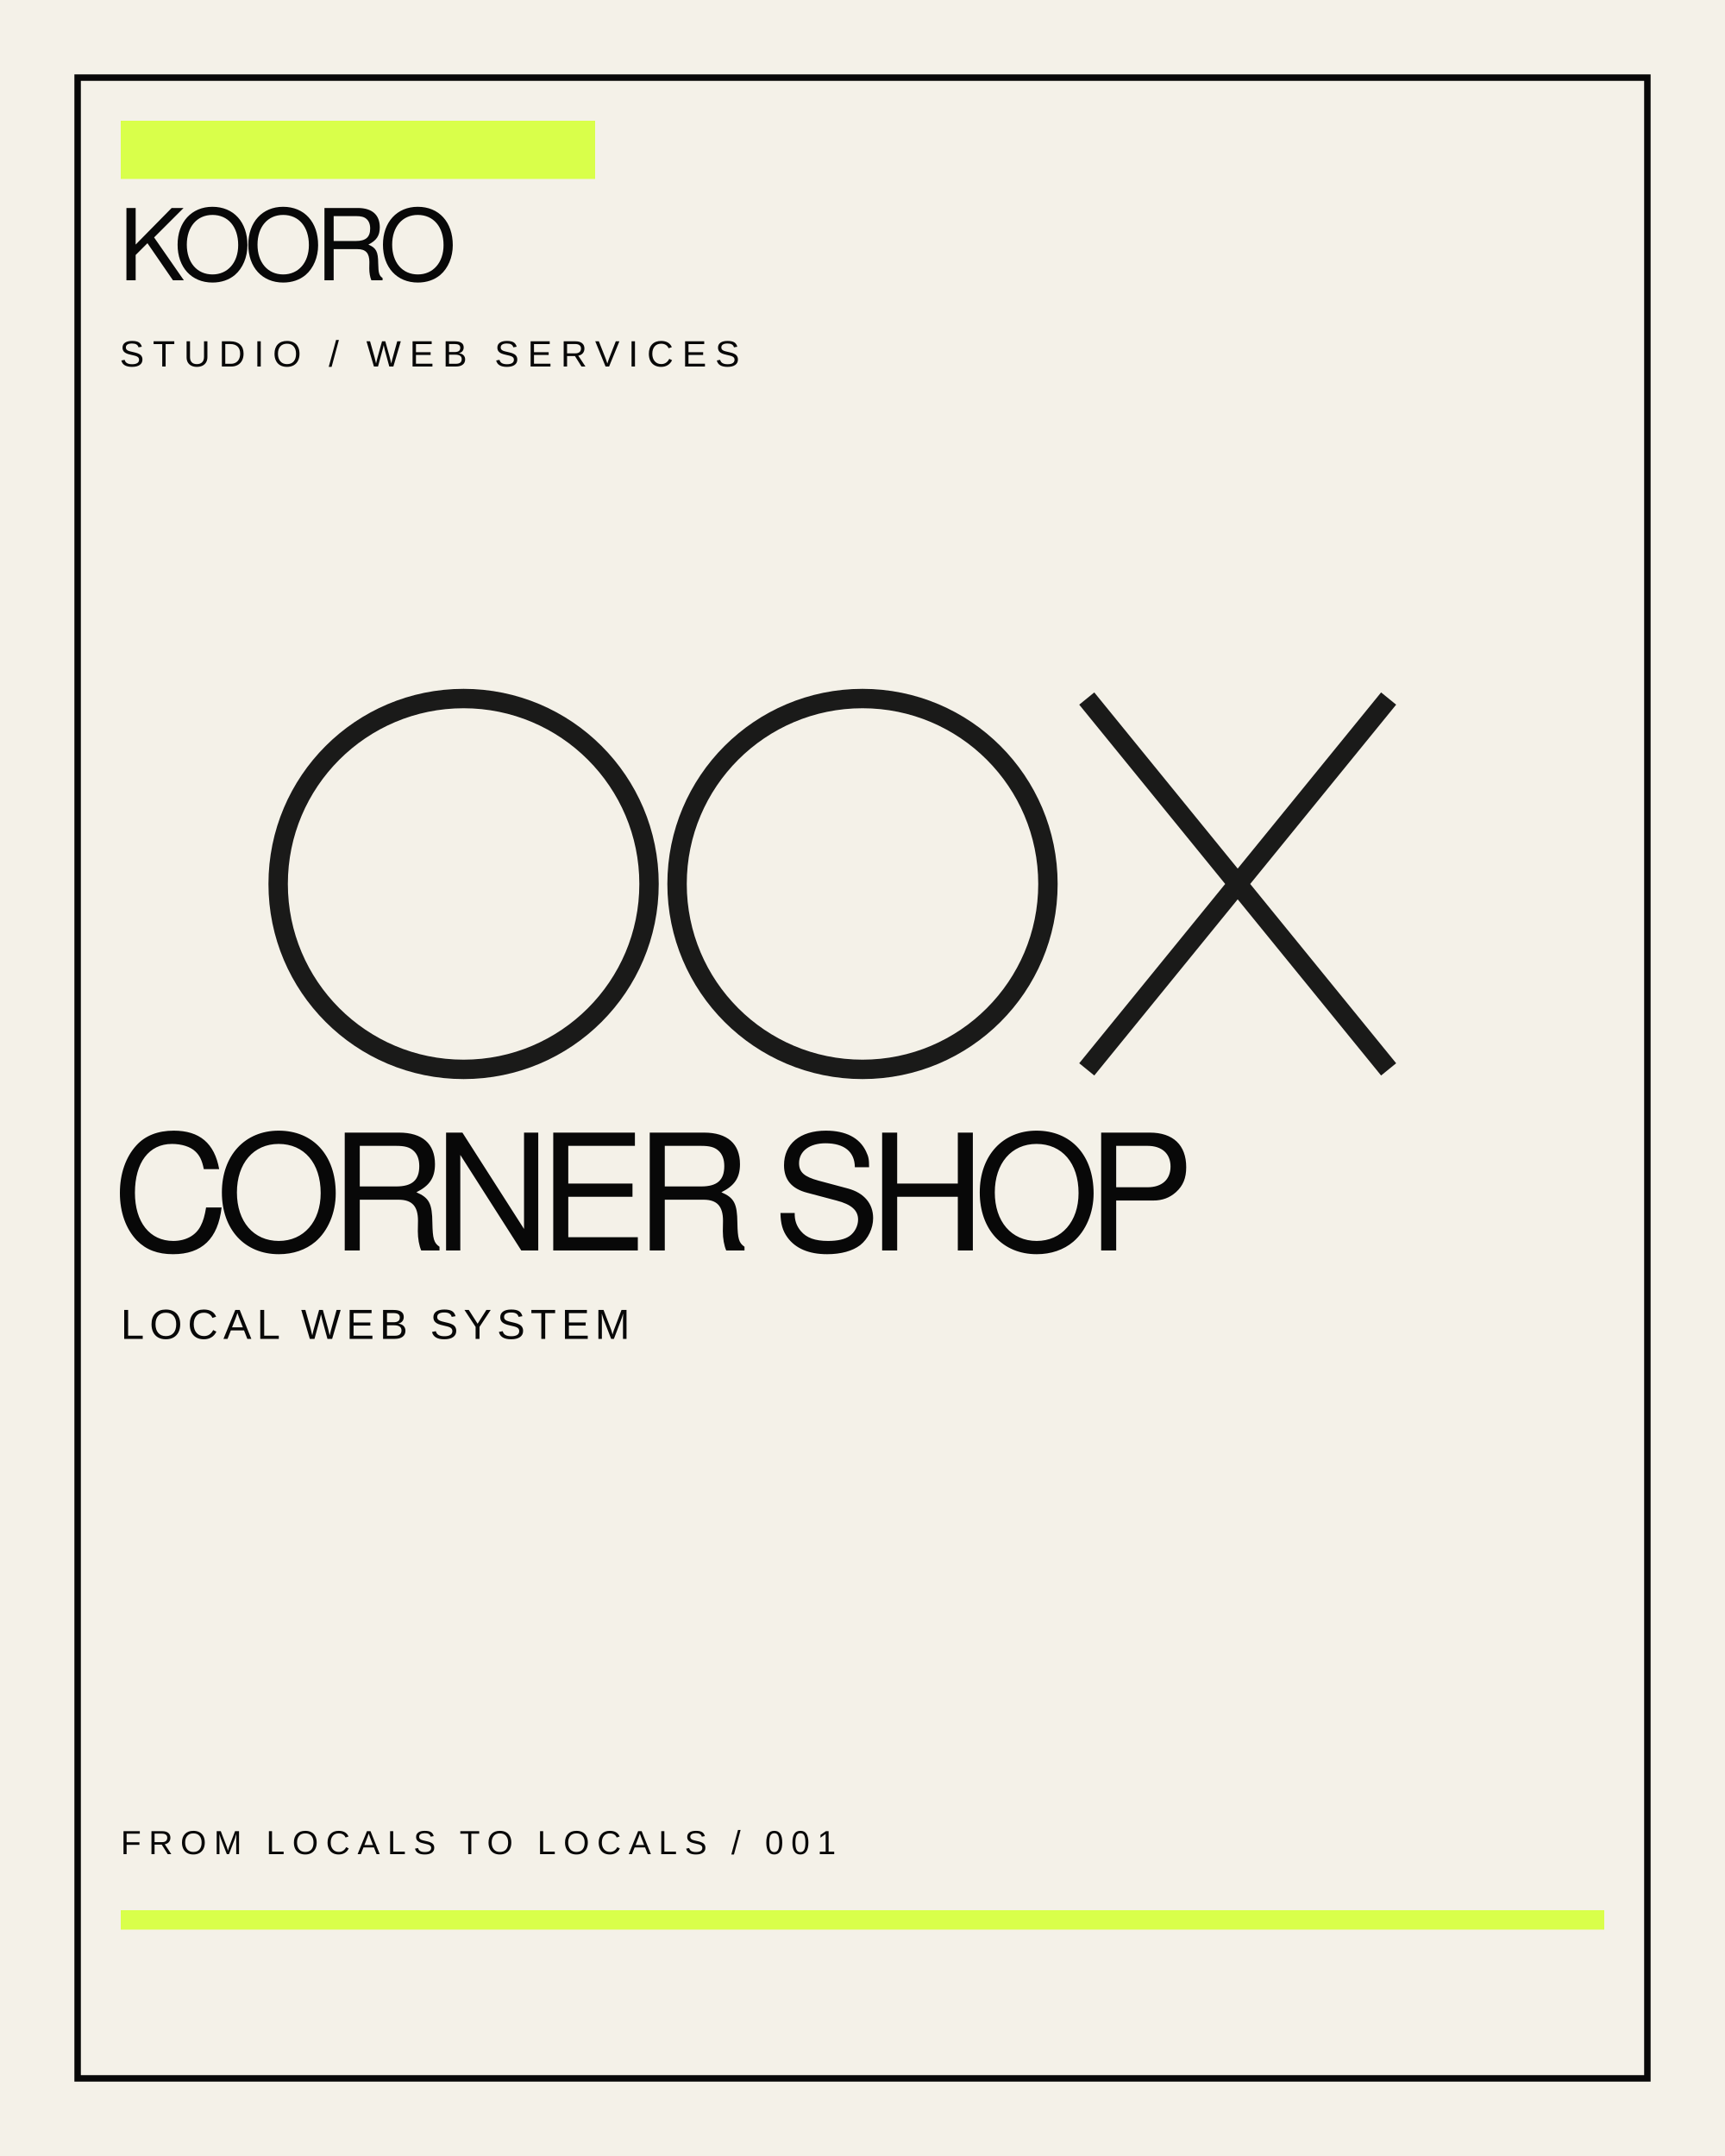
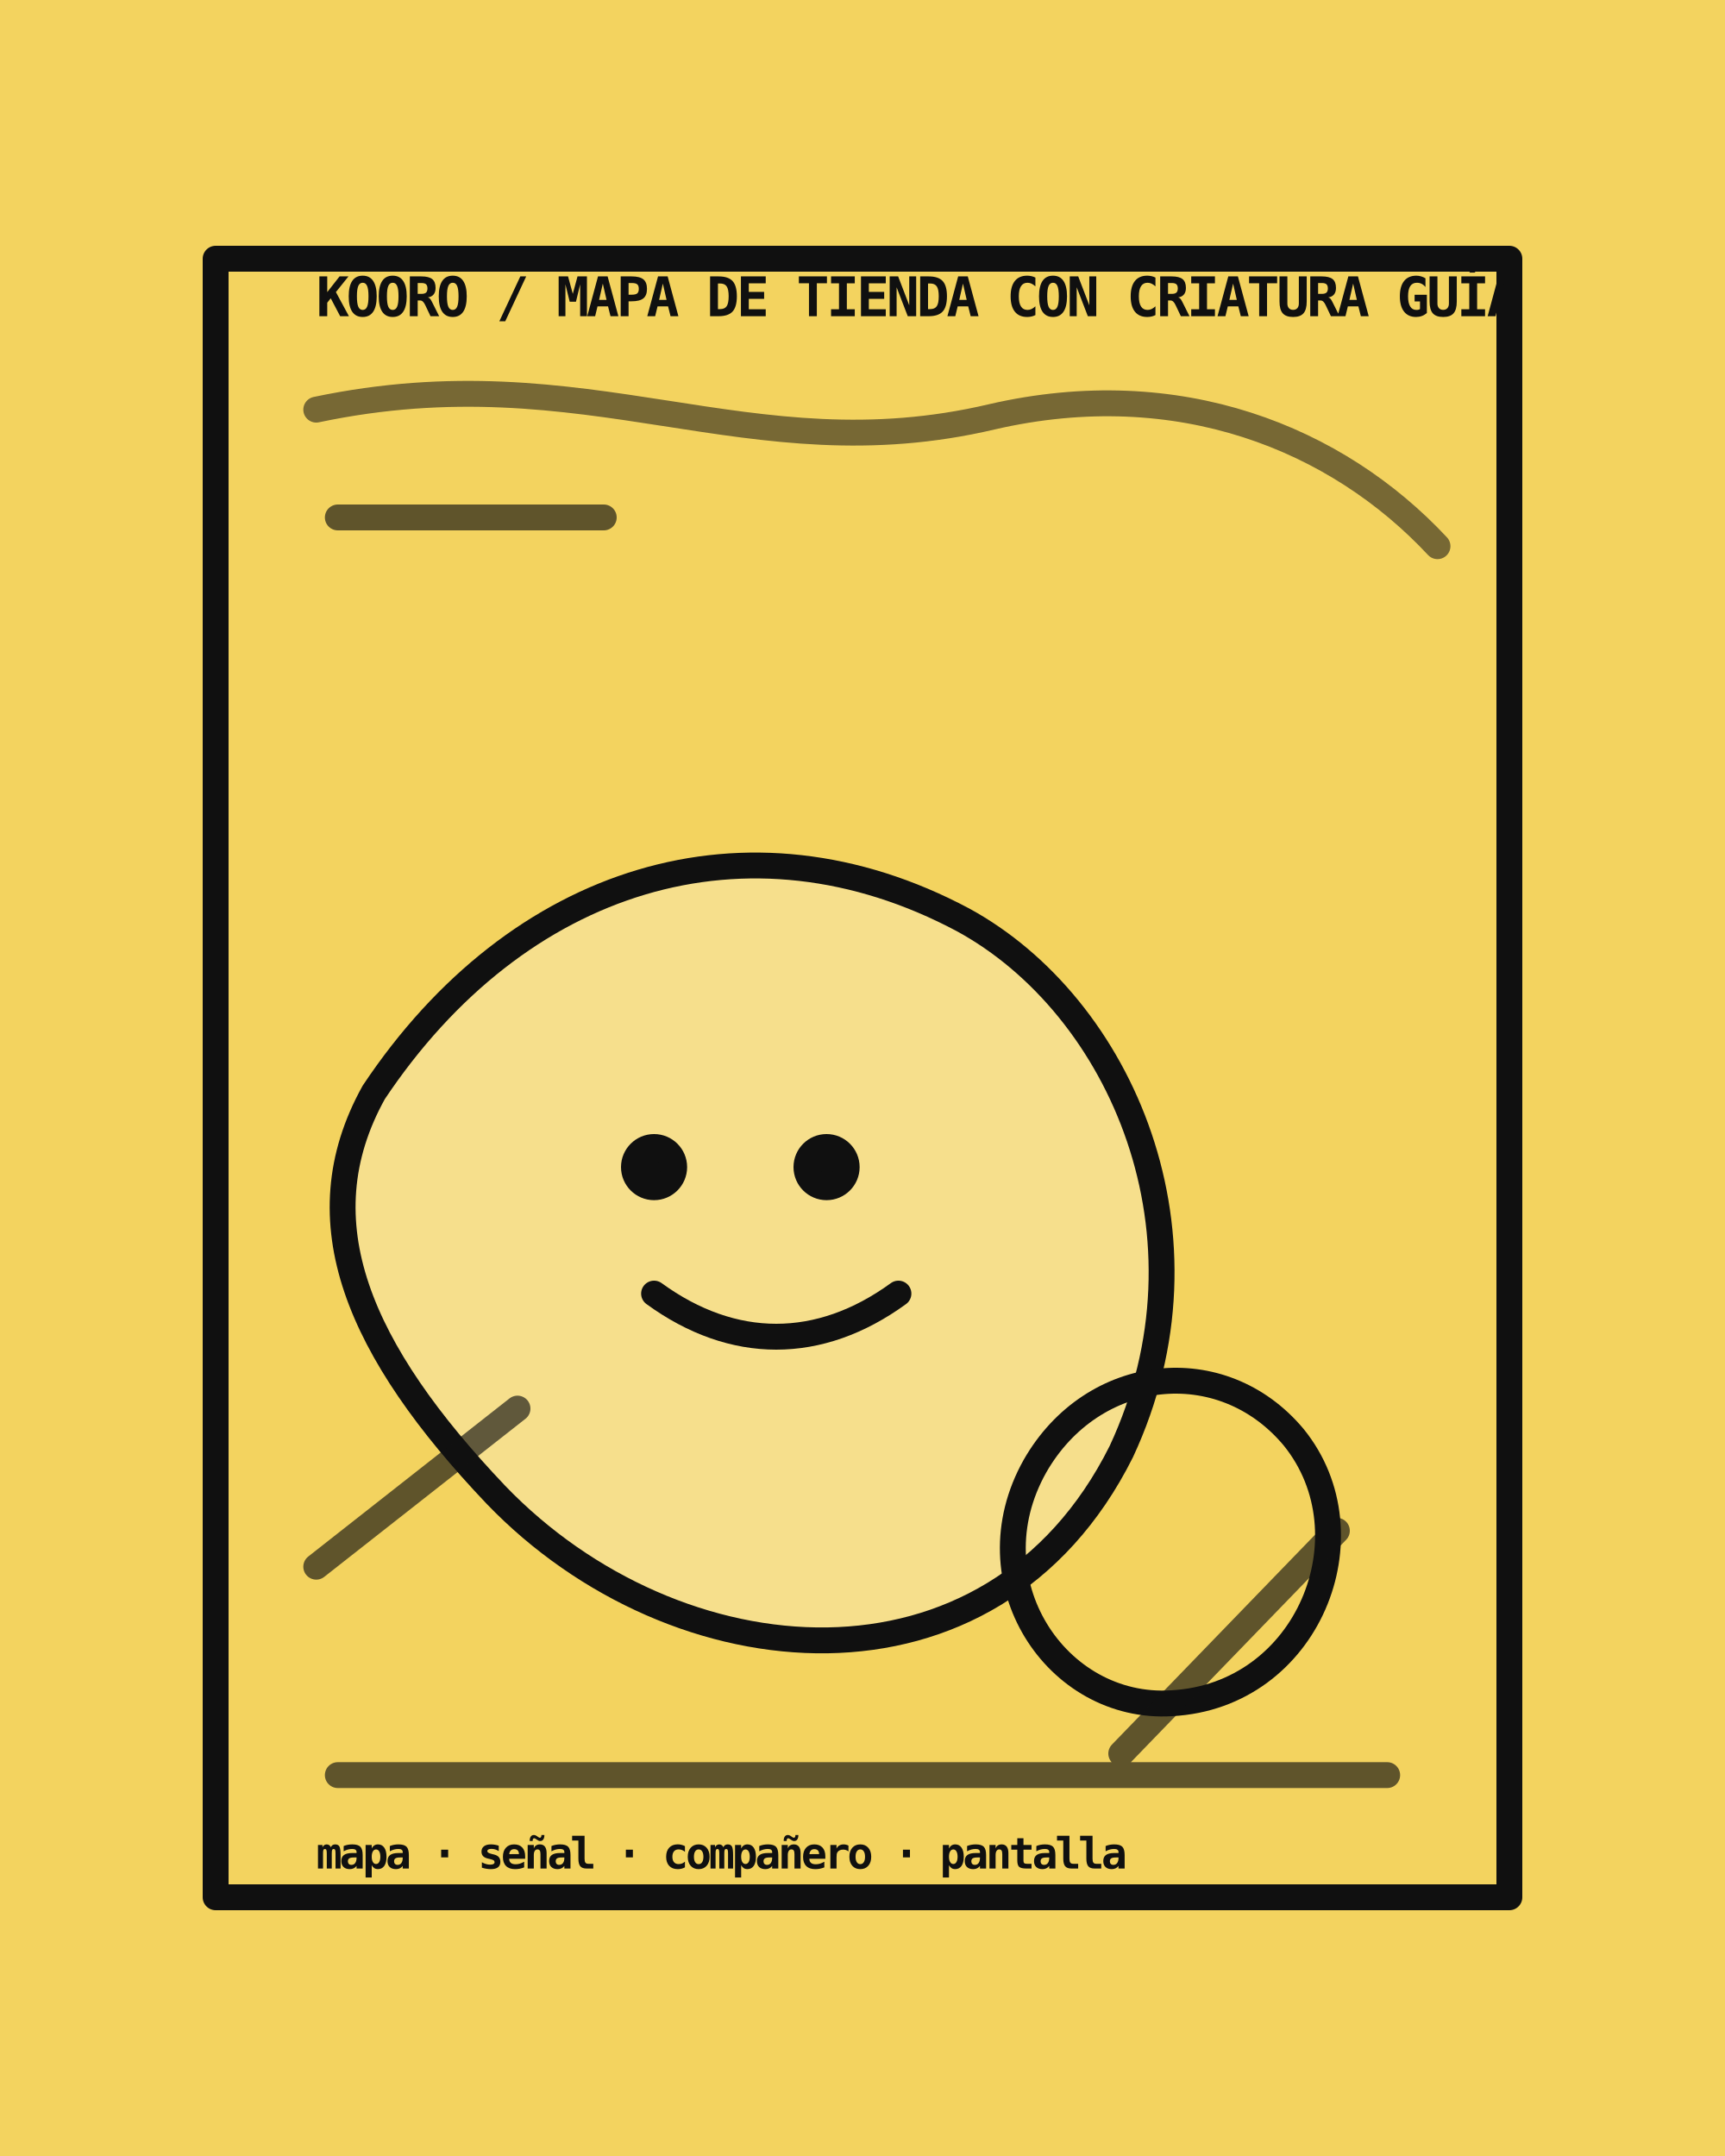
- <svg xmlns="http://www.w3.org/2000/svg" viewBox="0 0 1600 2000" role="img" aria-labelledby="title desc">
-   <rect width="1600" height="2000" fill="#f4f1e8" />
-   <rect x="72" y="72" width="1456" height="1856" fill="none" stroke="#080808" stroke-width="6" />
-   <rect x="112" y="112" width="440" height="54" fill="#d9ff4a" />
-   <text x="110" y="260" fill="#080808" font-family="Arial Black, Helvetica, sans-serif" font-size="92" letter-spacing="-6">KOORO</text>
-   <text x="111" y="340" fill="#080808" font-family="Arial, Helvetica, sans-serif" font-size="34" letter-spacing="8">STUDIO / WEB SERVICES</text>
-   <g fill="none" stroke="#080808" stroke-width="18" opacity="0.92">
-     <circle cx="430" cy="820" r="172" />
-     <circle cx="800" cy="820" r="172" />
-     <path d="M1008 648 L1288 992 M1288 648 L1008 992" />
+ <svg xmlns="http://www.w3.org/2000/svg" viewBox="0 0 1200 1500" role="img" aria-labelledby="title desc">
+   <rect width="1200" height="1500" fill="#f3d35f" />
+   <g fill="none" stroke="#101010" stroke-width="18" stroke-linecap="round" stroke-linejoin="round">
+     <path d="M150 180 H1050 V1320 H150 Z" />
+     <path d="M220 285 C410 245 520 330 690 290 C820 260 930 305 1000 380" opacity=".55" />
+     <path d="M260 760 C360 610 520 560 670 640 C780 700 850 860 780 1010 C690 1190 470 1170 345 1040 C250 940 210 850 260 760" fill="rgba(255,255,255,.28)" />
+     <path d="M720 1020 C760 950 850 940 900 1000 C955 1068 910 1180 815 1185 C735 1190 675 1100 720 1020" />
+     <circle cx="455" cy="812" r="14" fill="#101010" />
+     <circle cx="575" cy="812" r="14" fill="#101010" />
+     <path d="M455 900 C510 940 570 940 625 900" />
+     <path d="M235 1235 H965 M235 360 H420 M780 1220 L930 1065 M220 1090 L360 980" opacity=".65" />
  </g>
-   <text x="104" y="1160" fill="#080808" font-family="Arial Black, Helvetica, sans-serif" font-size="150" letter-spacing="-11">CORNER SHOP</text>
-   <text x="112" y="1242" fill="#080808" font-family="Arial, Helvetica, sans-serif" font-size="39" letter-spacing="5">LOCAL WEB SYSTEM</text>
-   <text x="112" y="1720" fill="#080808" font-family="Arial, Helvetica, sans-serif" font-size="31" letter-spacing="7">FROM LOCALS TO LOCALS / 001</text>
-   <rect x="112" y="1772" width="1376" height="18" fill="#d9ff4a" />
+   <g fill="#101010" font-family="ui-monospace, SFMono-Regular, Menlo, monospace" font-weight="800" letter-spacing="-2">
+     <text x="220" y="220" font-size="38">KOORO / MAPA DE TIENDA CON CRIATURA GUÍA</text>
+     <text x="220" y="1300" font-size="30">mapa · señal · compañero · pantalla</text>
+   </g>
</svg>
